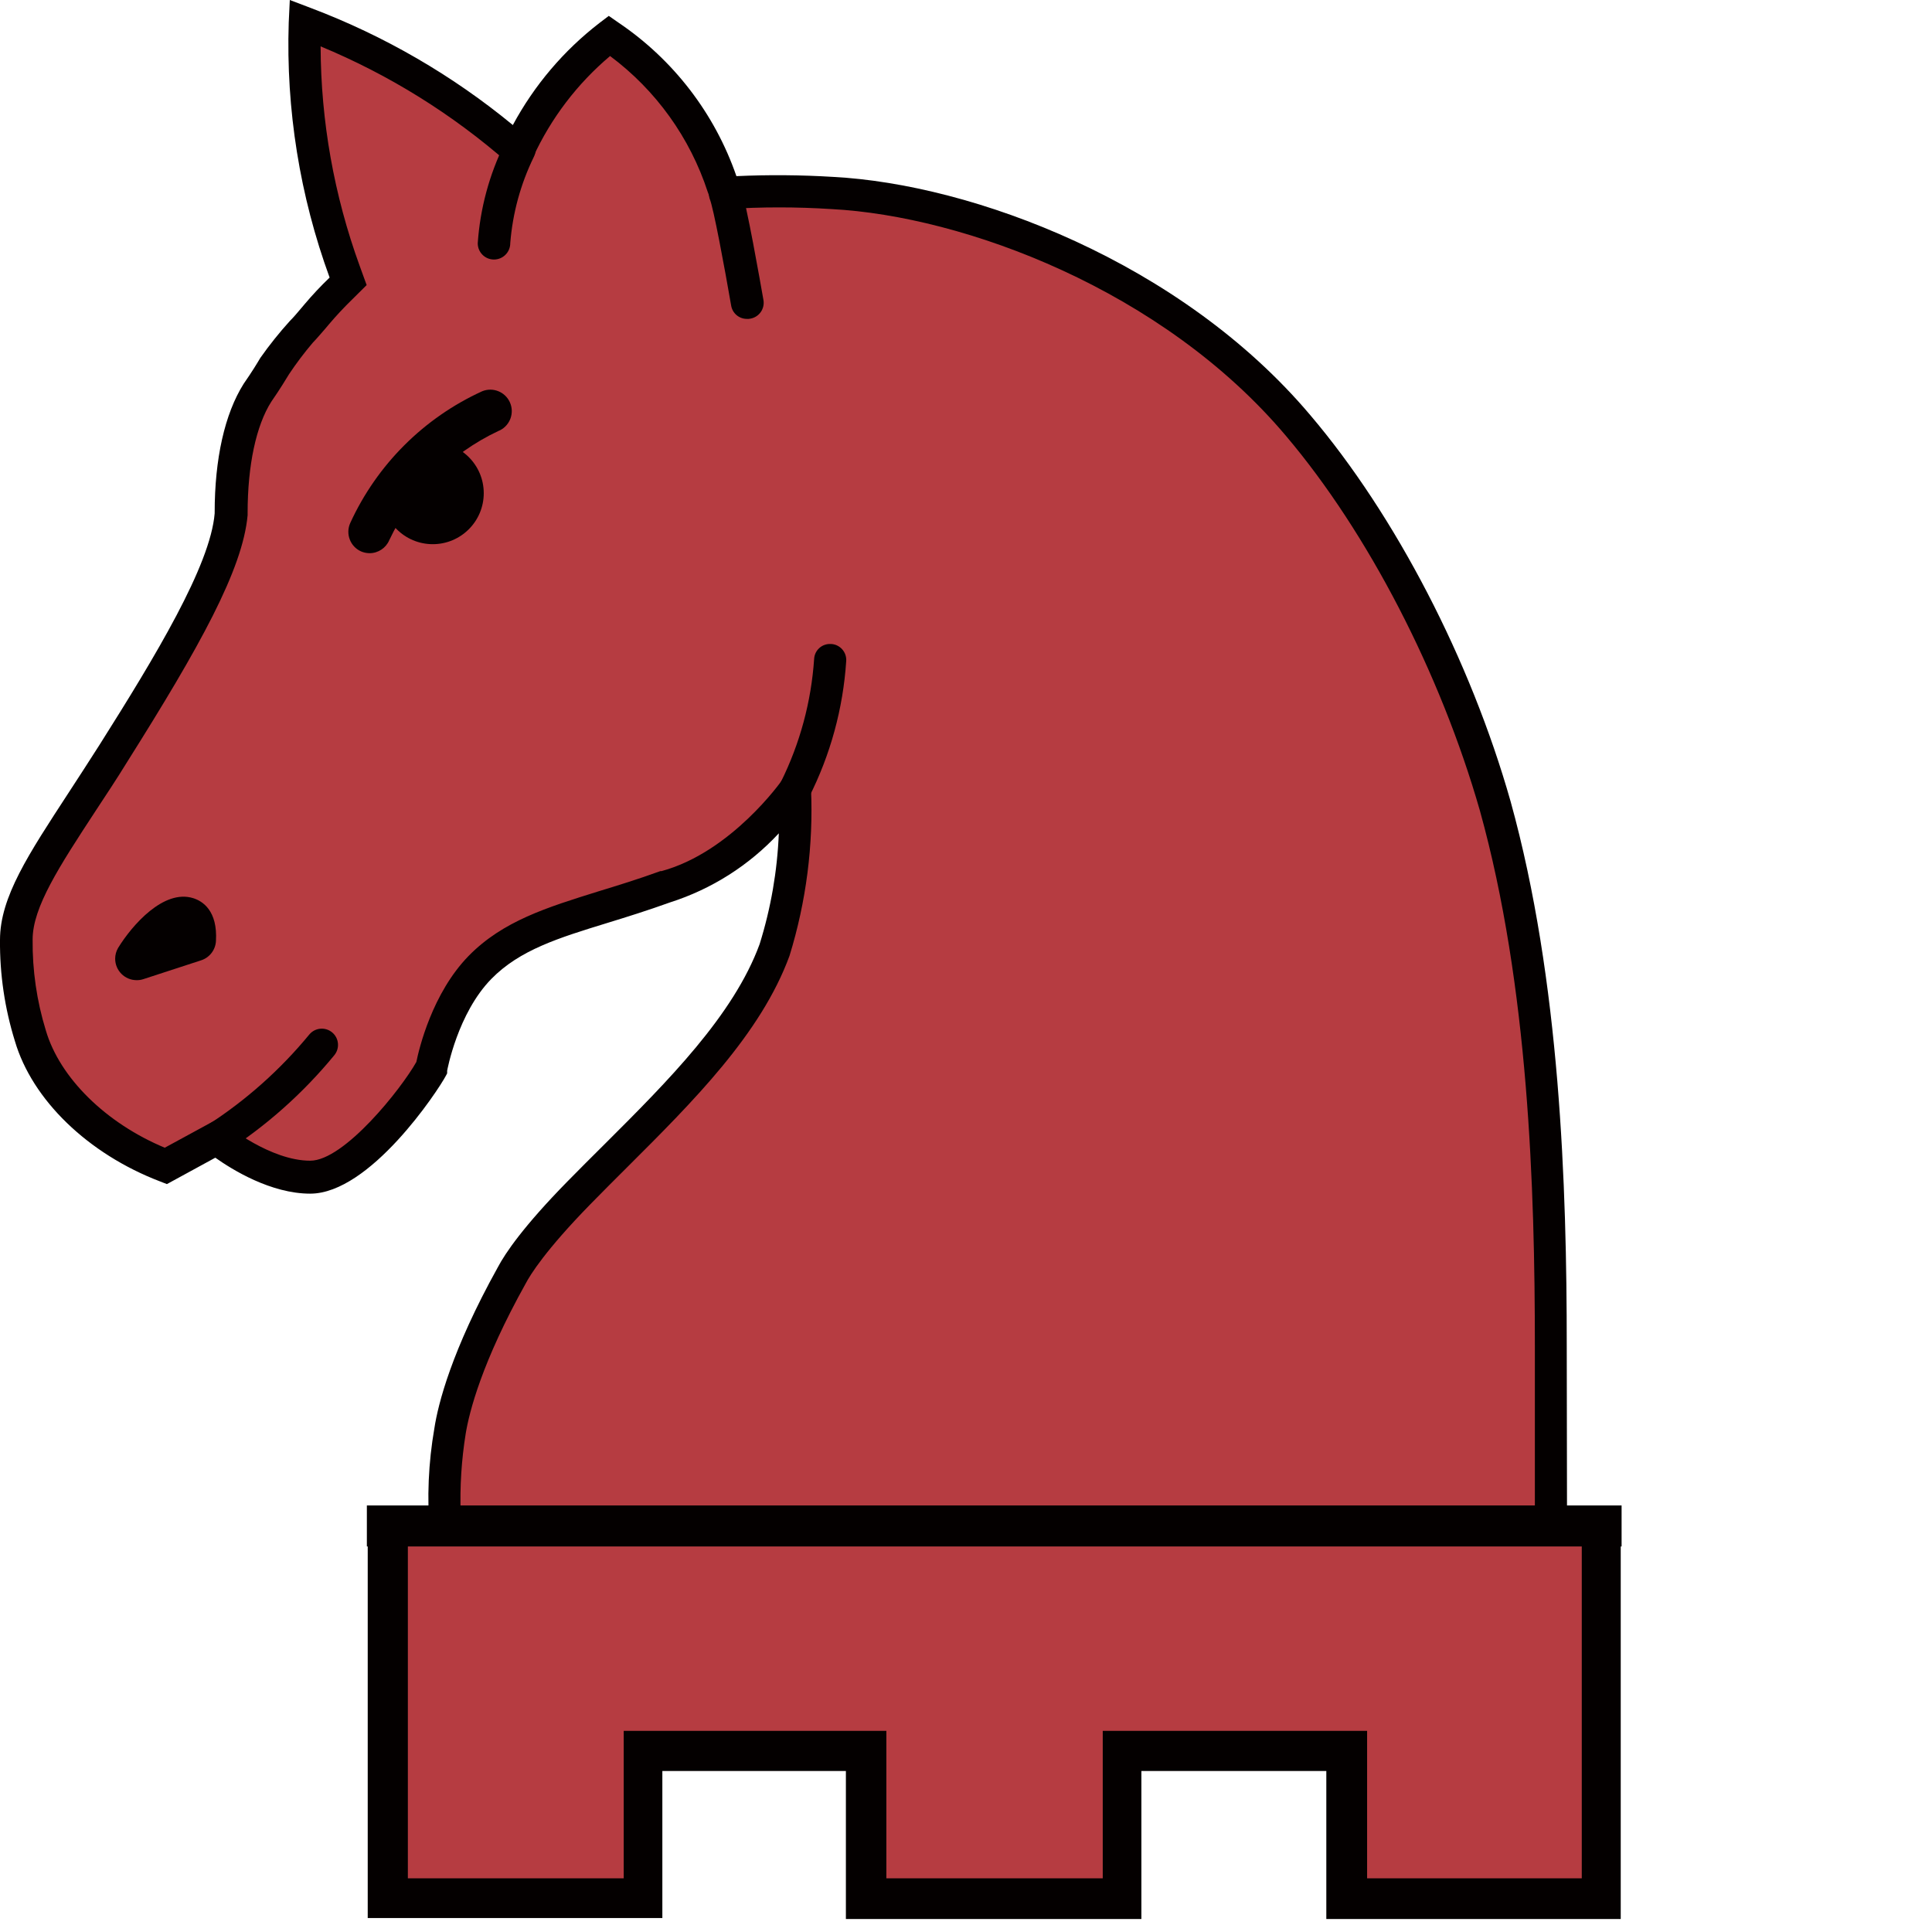
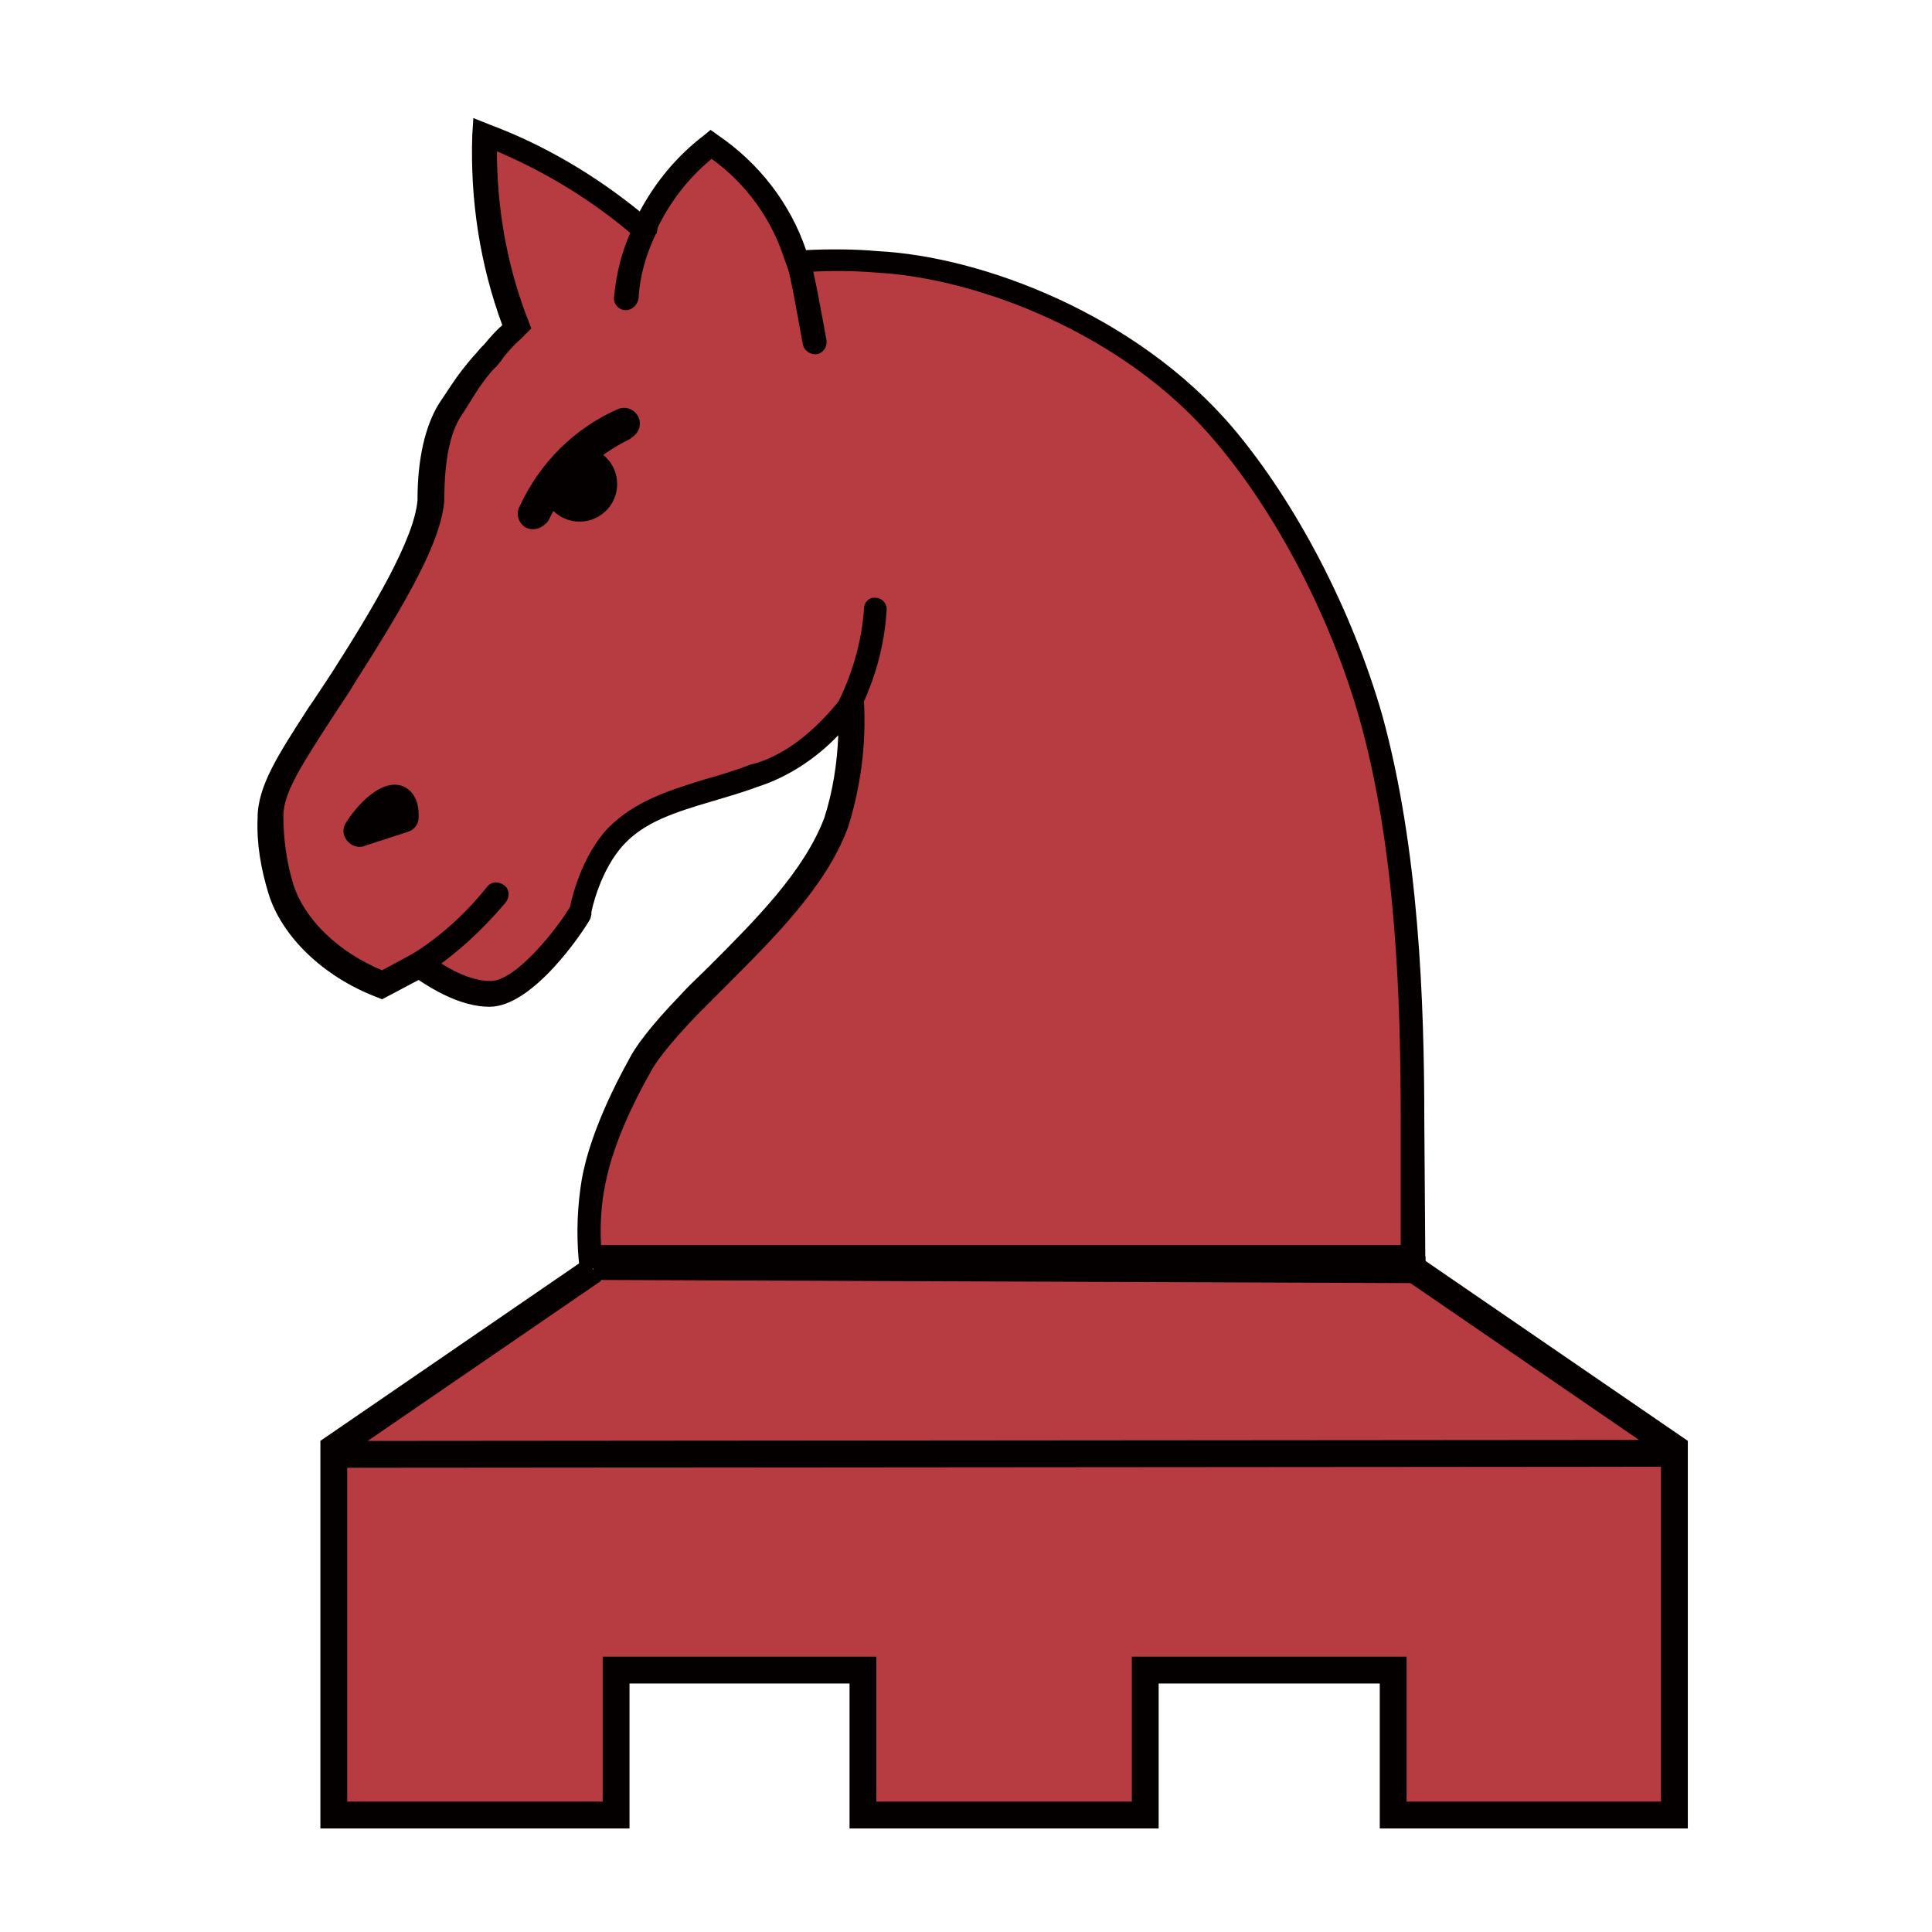
- <svg xmlns="http://www.w3.org/2000/svg" viewBox="0 0 180 180">
-   <defs>
-     <style>.cls-1{fill:#b63c41;}.cls-2{fill:#040000;}</style>
-   </defs>
-   <g id="Layer_2" data-name="Layer 2">
-     <g id="Layer_1-2" data-name="Layer 1">
-       <path class="cls-1" d="M48.27,14A65.77,65.77,0,0,0,28.4,2.16a61.71,61.71,0,0,0,3.7,23.16l.33.9-.68.67a30.64,30.64,0,0,0-2.27,2.43l-.28.33a13.76,13.76,0,0,1-1.13,1.27,33.11,33.11,0,0,0-2.43,3.22c-.23.39-.78,1.3-1.59,2.48-1.61,2.51-2.48,6.41-2.48,11.22V48c-.46,5-5,12.73-11,22.23-5.08,8-9,13-9,17.37a29.18,29.18,0,0,0,1.3,9c1.56,5.3,6.67,9.85,12.61,12.13l4.71-2.58s4.41,3.63,8.71,3.63,10.18-8,11.32-10.18c0,0,1-5.75,4.53-9.36,4-4.11,9.69-4.76,17.28-7.51,7.11-1.94,12.08-9.08,12.08-9.08a44.36,44.36,0,0,1-1.89,14.93c-2.54,7-8.77,13.17-14.78,19.16-1.17,1.16-2.33,2.32-3.45,3.47-4.17,4.28-5.71,6.66-6.26,7.7-4.21,7.53-5.41,12.33-5.75,14.52a36.6,36.6,0,0,0-.4,9.23H144.47V125.42c0-14.74-.59-33.78-5.17-50.3-3.74-13-10.61-26.3-18.37-35.48C110,26.64,91.48,18.71,77.53,18a75.84,75.84,0,0,0-10,0c-1.07-2.78-3.1-9.37-10.79-14.65A28.34,28.34,0,0,0,48.27,14Z" />
-       <path class="cls-2" d="M146,144.09H40.24l-.19-1.28a37.85,37.85,0,0,1,.42-9.74c.34-2.23,1.59-7.23,5.91-15,.7-1.33,2.4-3.83,6.49-8,1.13-1.15,2.3-2.32,3.47-3.48,5.91-5.89,12-12,14.43-18.62a39.83,39.83,0,0,0,1.79-10.33,23.61,23.61,0,0,1-10.12,6.43c-2.11.76-4.1,1.38-5.86,1.92-4.56,1.4-8.15,2.51-10.8,5.21-3.15,3.22-4.11,8.51-4.12,8.56V100l-.11.21c-.76,1.44-7.08,11-12.65,11-3.66,0-7.26-2.23-8.84-3.35l-4.51,2.46-.64-.25C8.19,107.5,3,102.47,1.39,97A30.83,30.83,0,0,1,0,87.57c0-4,2.67-8,6.37-13.68.9-1.39,1.88-2.88,2.9-4.49C14.48,61.15,19.6,52.69,20,47.83v-.07c0-5,.93-9.19,2.7-12,.8-1.15,1.31-2,1.55-2.41A35.94,35.94,0,0,1,27,29.91c.35-.35.7-.76,1.11-1.25l.27-.32a32.09,32.09,0,0,1,2.33-2.48h0A63.21,63.21,0,0,1,26.9,2.11L27,0l2,.76A66.72,66.72,0,0,1,47.78,11.65a29.91,29.91,0,0,1,8.07-9.51l.87-.66.89.62a28.48,28.48,0,0,1,11,14.31,84.44,84.44,0,0,1,9,.07c13,.68,32.41,7.92,44.46,22.19C130,48,137,61.48,140.74,74.67c4.63,16.7,5.23,35.87,5.23,50.71Zm-103-3H143V125.42c0-14.65-.58-33.56-5.12-49.89-3.68-12.84-10.43-25.9-18.07-34.92C108.34,27,89.81,20.13,77.48,19.48a76,76,0,0,0-9.78,0l-1.12.09-.64-1.68a25.76,25.76,0,0,0-9.1-12.67,27.15,27.15,0,0,0-7.18,9.44l-.83,1.83-1.52-1.33A63.26,63.26,0,0,0,29.87,4.32a60.45,60.45,0,0,0,3.64,20.45l.65,1.79L32.81,27.9c-.75.73-1.47,1.5-2.15,2.3l-.31.37c-.46.53-.86,1-1.21,1.36a31.64,31.64,0,0,0-2.21,2.93c-.27.44-.83,1.38-1.65,2.56-1.41,2.21-2.21,5.91-2.21,10.37V48c-.46,5.07-4.46,12.25-11.23,23-1,1.63-2,3.13-2.92,4.53-3.41,5.21-5.88,9-5.88,12A27.81,27.81,0,0,0,4.27,96c1.3,4.43,5.61,8.65,11.08,10.93l5-2.72.79.64s4.06,3.29,7.76,3.29c3.17,0,8.48-6.69,9.89-9.2.25-1.22,1.47-6.4,4.88-9.89,3.19-3.25,7.3-4.51,12.07-6,1.83-.56,3.72-1.14,5.78-1.89h.11c6.52-1.77,11.2-8.42,11.24-8.49l2.36-3.38.33,4.19a46,46,0,0,1-2,15.56c-2.66,7.28-9,13.6-15.12,19.7-1.17,1.17-2.33,2.32-3.45,3.47-4.19,4.29-5.59,6.57-6,7.35-4.11,7.36-5.27,12-5.6,14a38.71,38.71,0,0,0-.47,7.45Z" />
-       <path class="cls-2" d="M20.15,107.58a1.5,1.5,0,0,1-1.5-1.5,1.52,1.52,0,0,1,.72-1.28,41.2,41.2,0,0,0,9.45-8.42,1.51,1.51,0,0,1,2.32,1.94,43.81,43.81,0,0,1-10.22,9.08A1.46,1.46,0,0,1,20.15,107.58Z" />
-       <path class="cls-2" d="M74.07,75.08a1.51,1.51,0,0,1-1.31-2.24A30.39,30.39,0,0,0,75.85,61.4,1.47,1.47,0,0,1,77.4,60h.06a1.49,1.49,0,0,1,1.38,1.59v0a32.86,32.86,0,0,1-3.47,12.69A1.48,1.48,0,0,1,74.07,75.08Z" />
-       <path class="cls-2" d="M12.73,91.32a2,2,0,0,1-2-2,2,2,0,0,1,.27-1c1.31-2.13,4.25-5.5,7-4.64.87.27,2.29,1.16,2.12,4a2,2,0,0,1-1.38,1.79l-5.37,1.75A1.87,1.87,0,0,1,12.73,91.32Z" />
-       <circle class="cls-2" cx="40.32" cy="45.95" r="4.75" />
-       <path class="cls-2" d="M46,24.18h0a1.51,1.51,0,0,1-1.49-1.52A24.87,24.87,0,0,1,47,13.4a1.5,1.5,0,1,1,2.8,1.07,1.42,1.42,0,0,1-.08.18,22.32,22.32,0,0,0-2.18,8A1.52,1.52,0,0,1,46,24.18Z" />
-       <path class="cls-2" d="M69.59,29.71a1.48,1.48,0,0,1-1.47-1.24c-.63-3.64-1.65-9.13-2-9.95A1.54,1.54,0,0,1,69,17.44c.54,1.4,1.86,9,2.13,10.52a1.5,1.5,0,0,1-1.23,1.73h0A1.08,1.08,0,0,1,69.59,29.71Z" />
-       <path class="cls-2" d="M34.44,51.54a2.06,2.06,0,0,1-.81-.17,2,2,0,0,1-1-2.64,24.88,24.88,0,0,1,12.3-12.28,2,2,0,0,1,1.67,3.63l-.16.07A21.29,21.29,0,0,0,36.27,50.32,2,2,0,0,1,34.44,51.54Z" />
-       <polyline class="cls-1" points="36.08 143.33 36.08 178.28 59.93 178.28 59.93 164.5 80.71 164.5 80.71 178.28 104.56 178.28 104.56 164.5 125.44 164.5 125.44 178.28 149.19 178.28 149.19 143.33" />
-       <path class="cls-2" d="M147.37,142.9V175h-20V161.26H102.74V175H82.58V161.26H58.11V175H38v-32.1l.09-.06H34.26v35.86H61.71V165h17.1v13.79h27.53V165h17.23v13.79H151V142.88h-3.67Z" />
-       <rect class="cls-2" x="34.18" y="140.26" width="116.9" height="3.82" />
+ <svg xmlns="http://www.w3.org/2000/svg" version="1.1" id="Layer_1" x="0px" y="0px" viewBox="0 0 180 180" style="enable-background:new 0 0 180 180;" xml:space="preserve">
+   <style type="text/css">
+ 	.st0{fill:#B63C41;}
+ 	.st1{fill:#040000;}
+ 	.st2{fill:none;stroke:#040000;stroke-width:2.5;stroke-miterlimit:10;}
+ </style>
+   <g id="Layer_2">
+     <g id="Layer_1-2">
+       <polygon class="st0" points="31.1,169.1 57.4,169.1 57.4,155.6 80.4,155.6 80.4,169.1 106.7,169.1 106.7,155.6 129.8,155.6     129.8,169.1 156,169.1 156,134.9 131.8,118.3 55.3,118.3 31.1,134.9   " />
+       <path class="st0" d="M60,21.3c-4.4-3.8-9.4-6.8-14.8-8.8c-0.2,5.9,0.7,11.7,2.8,17.3l0.2,0.7l-0.5,0.5c-0.6,0.6-1.2,1.2-1.7,1.8    L45.8,33c-0.3,0.3-0.5,0.6-0.8,0.9c-0.7,0.8-1.3,1.6-1.8,2.4c-0.2,0.3-0.6,1-1.2,1.8c-1.2,1.9-1.8,4.8-1.8,8.4v0.1    c-0.3,3.7-3.7,9.5-8.2,16.6c-3.8,6-6.7,9.7-6.7,12.9c0,2.3,0.3,4.5,1,6.7c1.2,3.9,5,7.3,9.4,9L39,90c0,0,3.3,2.7,6.5,2.7    c3.2,0,7.6-6,8.4-7.6c0,0,0.7-4.3,3.4-7c3-3.1,7.2-3.5,12.9-5.6c5.3-1.4,9-6.8,9-6.8c0.2,3.8-0.3,7.5-1.4,11.1    c-1.9,5.2-6.5,9.8-11,14.3c-0.9,0.9-1.7,1.7-2.6,2.6c-3.1,3.2-4.3,5-4.7,5.7c-3.1,5.6-4,9.2-4.3,10.8c-0.4,2.3-0.5,4.6-0.3,6.9    h76.7v-12.8c0-11-0.4-25.2-3.9-37.5c-2.8-9.7-7.9-19.6-13.7-26.4c-8.1-9.7-21.9-15.6-32.3-16.1c-2.5-0.2-5-0.2-7.5,0    c-0.8-2.1-2.3-7-8-10.9C63.6,15.5,61.4,18.2,60,21.3z" />
+       <path class="st1" d="M132.8,118.2H54l-0.1-1c-0.2-2.4-0.1-4.9,0.3-7.3c0.3-1.7,1.2-5.4,4.4-11.2c0.5-1,1.8-2.9,4.8-6    c0.8-0.9,1.7-1.7,2.6-2.6c4.4-4.4,8.9-8.9,10.8-13.9c0.8-2.5,1.2-5.1,1.3-7.7c-2.1,2.2-4.7,3.9-7.5,4.8c-1.6,0.6-3.1,1-4.4,1.4    c-3.4,1-6.1,1.9-8,3.9c-2.3,2.4-3.1,6.3-3.1,6.4v0.2L55,85.6c-0.6,1.1-5.3,8.2-9.4,8.2c-2.7,0-5.4-1.7-6.6-2.5l-3.4,1.8l-0.5-0.2    c-5-1.9-8.9-5.7-10.1-9.7c-0.7-2.3-1.1-4.6-1-7c0-3,2-6,4.7-10.2c0.7-1,1.4-2.1,2.2-3.3c3.9-6.1,7.7-12.5,8-16.1v-0.1    c0-3.7,0.7-6.8,2-8.9c0.6-0.9,1-1.5,1.2-1.8c0.6-0.9,1.3-1.8,2-2.6c0.3-0.3,0.5-0.6,0.8-0.9l0.2-0.2c0.5-0.6,1.1-1.3,1.7-1.8l0,0    c-2.1-5.7-3-11.7-2.8-17.7l0.1-1.6l1.5,0.6c5.1,1.9,9.8,4.7,14,8.1c1.5-2.8,3.5-5.2,6-7.1l0.6-0.5l0.7,0.5    c3.8,2.6,6.7,6.3,8.2,10.7c2.2-0.1,4.5-0.1,6.7,0.1c9.7,0.5,24.1,5.9,33.1,16.5c5.9,7,11.1,17,13.9,26.8    c3.4,12.4,3.9,26.7,3.9,37.8L132.8,118.2z M56,116h74.5v-11.7c0-10.9-0.4-25-3.8-37.2c-2.7-9.6-7.8-19.3-13.5-26    C104.7,31,90.9,25.9,81.7,25.4c-2.4-0.2-4.9-0.2-7.3,0l-0.8,0.1l-0.5-1.3c-1.2-3.8-3.6-7.1-6.8-9.4c-2.3,1.9-4.1,4.3-5.3,7    l-0.6,1.4l-1.1-1c-3.9-3.4-8.3-6.1-13-8.1c0,5.2,0.9,10.4,2.7,15.2l0.5,1.3l-1,1c-0.6,0.5-1.1,1.1-1.6,1.7l-0.2,0.3    c-0.3,0.4-0.6,0.7-0.9,1c-0.6,0.7-1.1,1.4-1.6,2.2c-0.2,0.3-0.6,1-1.2,1.9c-1.1,1.6-1.6,4.4-1.6,7.7v0.2    c-0.3,3.8-3.3,9.1-8.4,17.1c-0.7,1.2-1.5,2.3-2.2,3.4c-2.5,3.9-4.4,6.7-4.4,8.9c0,2.1,0.3,4.3,0.9,6.3c1,3.3,4.2,6.4,8.3,8.1    l3.7-2l0.6,0.5c0,0,3,2.5,5.8,2.5c2.4,0,6.3-5,7.4-6.9c0.2-0.9,1.1-4.8,3.6-7.4c2.4-2.4,5.4-3.4,9-4.5c1.4-0.4,2.8-0.8,4.3-1.4    h0.1c4.9-1.3,8.3-6.3,8.4-6.3l1.8-2.5l0.2,3.1c0.2,3.9-0.3,7.8-1.5,11.6c-2,5.4-6.7,10.1-11.3,14.7c-0.9,0.9-1.7,1.7-2.6,2.6    c-3.1,3.2-4.2,4.9-4.5,5.5c-3.1,5.5-3.9,8.9-4.2,10.4C56,112.2,55.9,114.1,56,116L56,116z" />
+       <path class="st1" d="M39,91c-0.6,0-1.1-0.5-1.1-1.1c0-0.4,0.2-0.7,0.5-1c2.7-1.7,5-3.8,7-6.3c0.4-0.5,1.1-0.5,1.6-0.1    c0.5,0.4,0.5,1.1,0.1,1.6c-2.2,2.6-4.7,4.9-7.6,6.8C39.4,91,39.2,91.1,39,91z" />
+       <path class="st1" d="M79.2,66.8c-0.6,0-1.1-0.5-1.1-1.1c0-0.2,0-0.4,0.1-0.5c1.3-2.7,2.1-5.6,2.3-8.5c0-0.6,0.5-1.1,1.1-1    c0,0,0,0,0,0h0c0.6,0,1.1,0.6,1,1.2l0,0c-0.2,3.3-1.1,6.5-2.6,9.5C80,66.6,79.6,66.8,79.2,66.8z" />
+       <path class="st1" d="M33.5,78.9c-0.8,0-1.5-0.7-1.5-1.5c0-0.3,0.1-0.5,0.2-0.7c1-1.6,3.2-4.1,5.2-3.5c0.6,0.2,1.7,0.9,1.6,3    c0,0.6-0.4,1.1-1,1.3l-4,1.3C33.8,78.9,33.6,78.9,33.5,78.9z" />
+       <circle class="st1" cx="54" cy="45.1" r="3.5" />
+       <path class="st1" d="M58.3,28.9L58.3,28.9c-0.6,0-1.1-0.5-1.1-1.1c0.2-2.4,0.8-4.7,1.9-6.9c0.2-0.6,0.8-0.9,1.4-0.7    c0.6,0.2,0.9,0.8,0.7,1.4c0,0,0,0.1,0,0.1c0,0,0,0.1-0.1,0.1c-0.9,1.9-1.5,3.9-1.6,6C59.4,28.4,58.9,28.9,58.3,28.9    C58.3,28.9,58.3,28.9,58.3,28.9z" />
+       <path class="st1" d="M75.9,33c-0.5,0-1-0.4-1.1-0.9c-0.5-2.7-1.2-6.8-1.5-7.4c-0.2-0.6,0.1-1.2,0.7-1.4c0.6-0.2,1.2,0.1,1.4,0.6    c0.4,1,1.4,6.7,1.6,7.8c0.1,0.6-0.3,1.2-0.9,1.3c0,0,0,0,0,0l0,0C76,33,75.9,33,75.9,33z" />
+       <path class="st1" d="M49.7,49.3c-0.2,0-0.4,0-0.6-0.1c-0.7-0.3-1.1-1.2-0.7-2c1.9-4.1,5.1-7.3,9.2-9.1c0.8-0.3,1.6,0.1,1.9,0.8    c0.3,0.7,0,1.5-0.7,1.9l-0.1,0.1c-3.3,1.6-6,4.2-7.6,7.6C50.8,48.9,50.3,49.3,49.7,49.3z" />
+       <line class="st2" x1="31.1" y1="135.5" x2="156" y2="135.4" />
+       <line class="st2" x1="55.3" y1="118" x2="132.8" y2="118.3" />
+       <polyline class="st2" points="55.3,118.3 31.1,134.9 31.1,169.1 57.4,169.1 57.4,155.6 80.4,155.6 80.4,169.1 106.7,169.1     106.7,155.6 129.8,155.6 129.8,169.1 156,169.1 156,134.9 131.8,118.3   " />
    </g>
  </g>
</svg>
